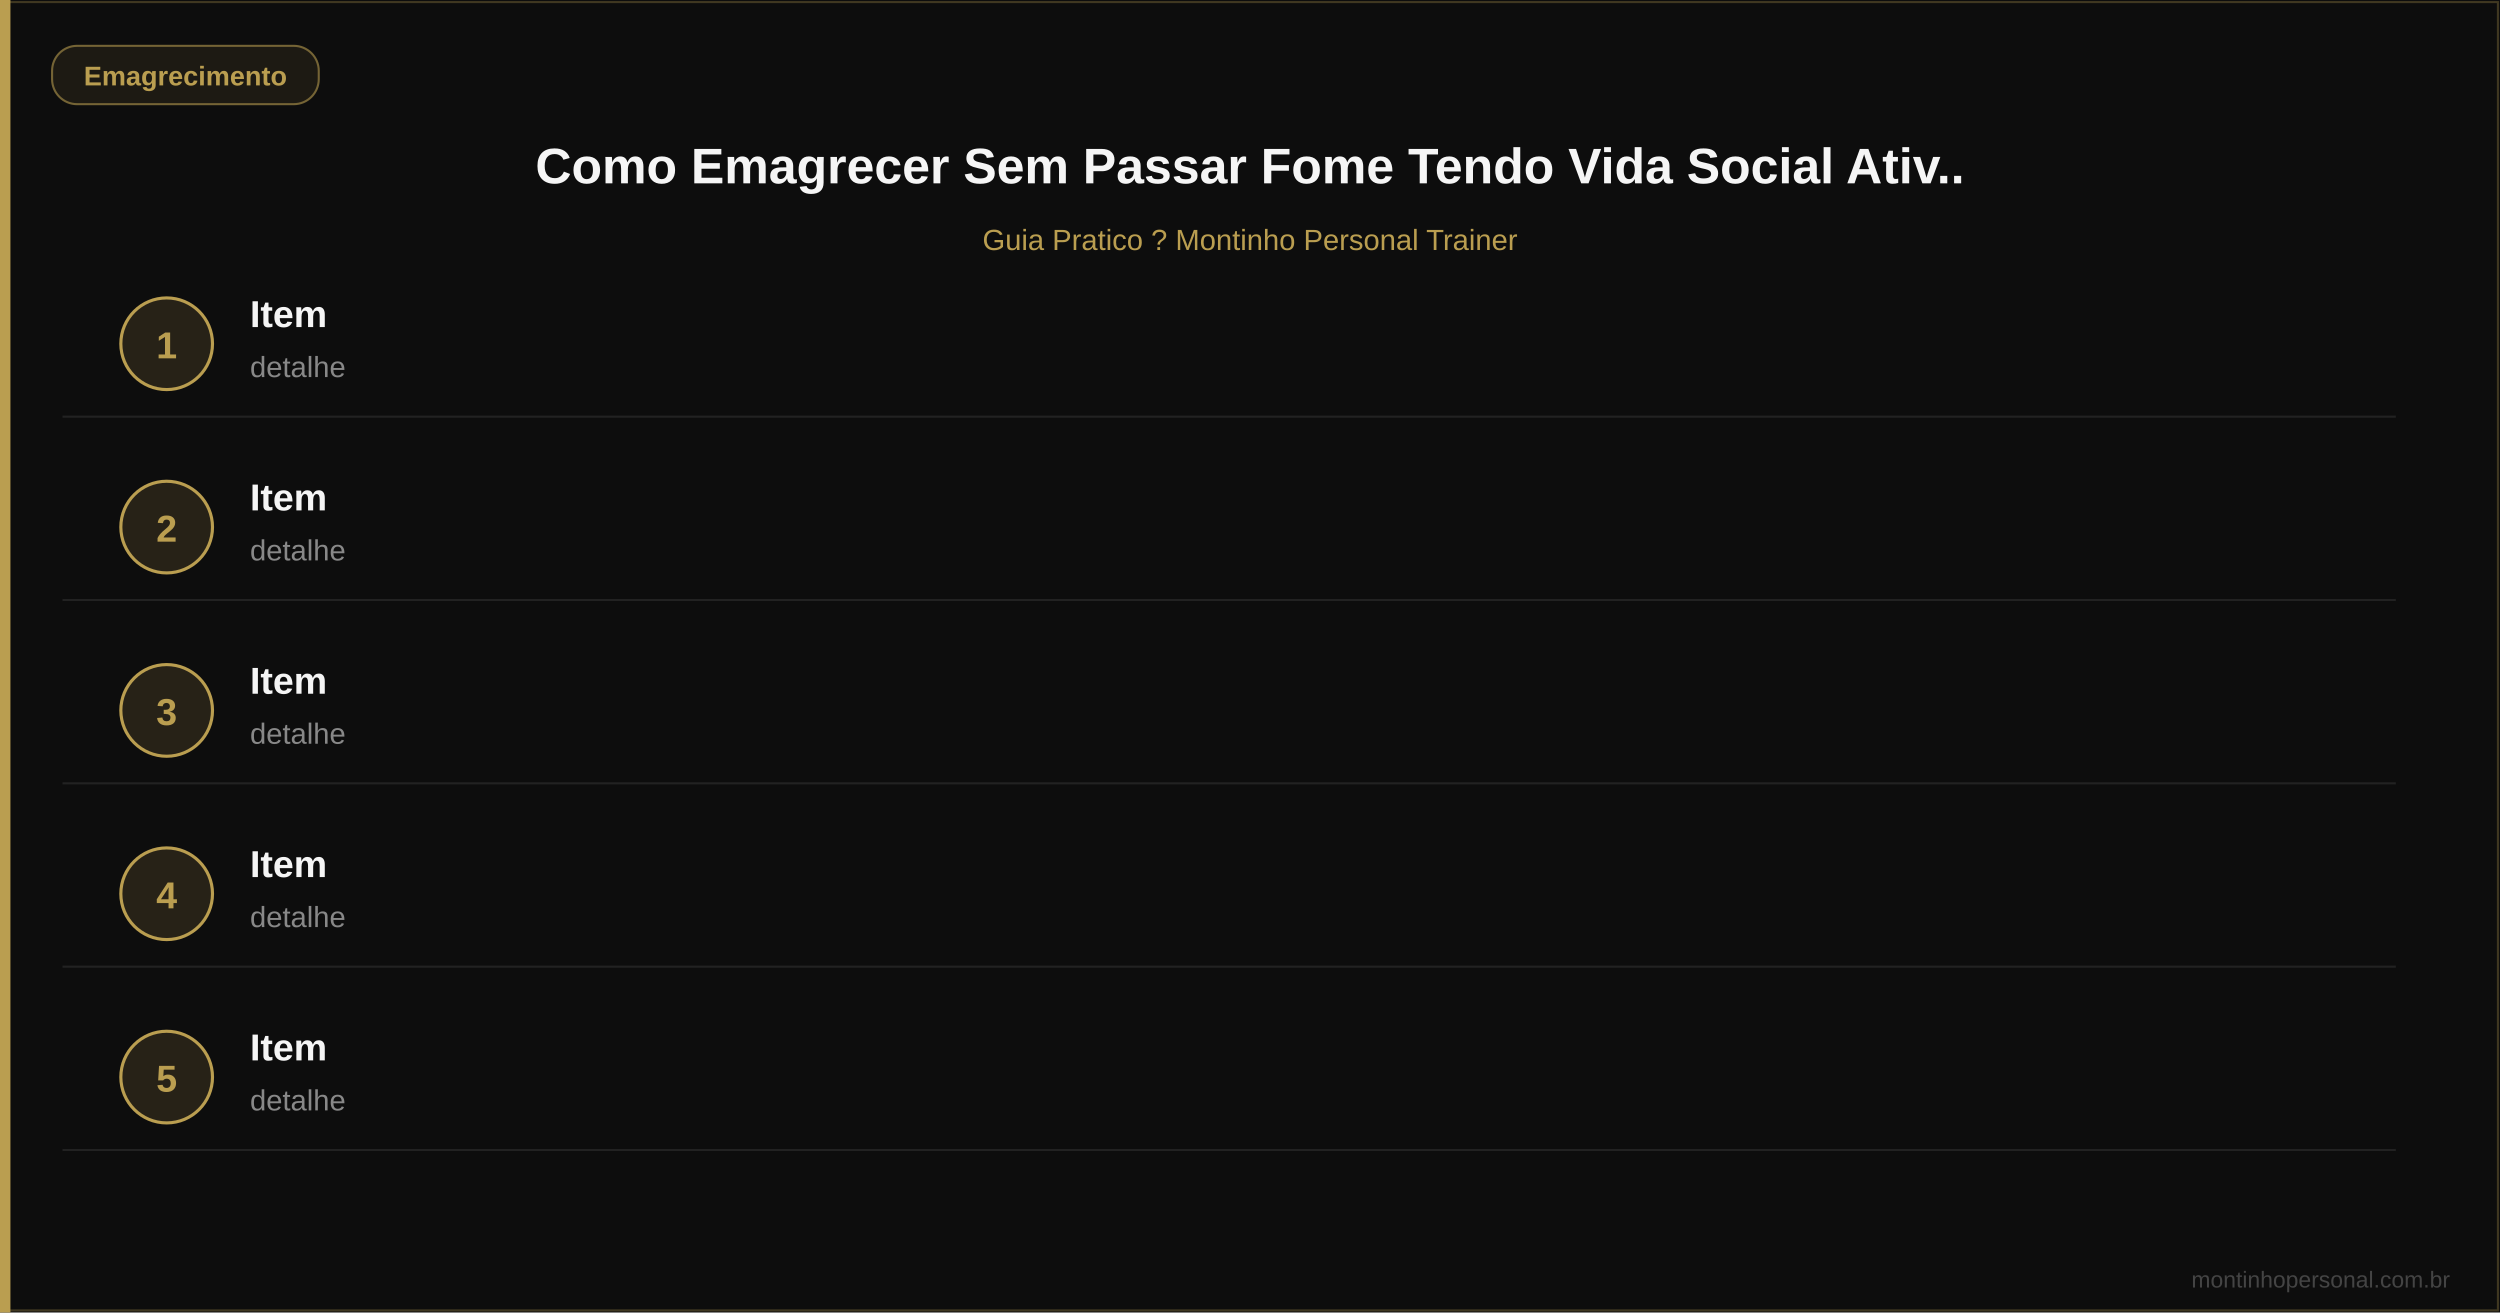
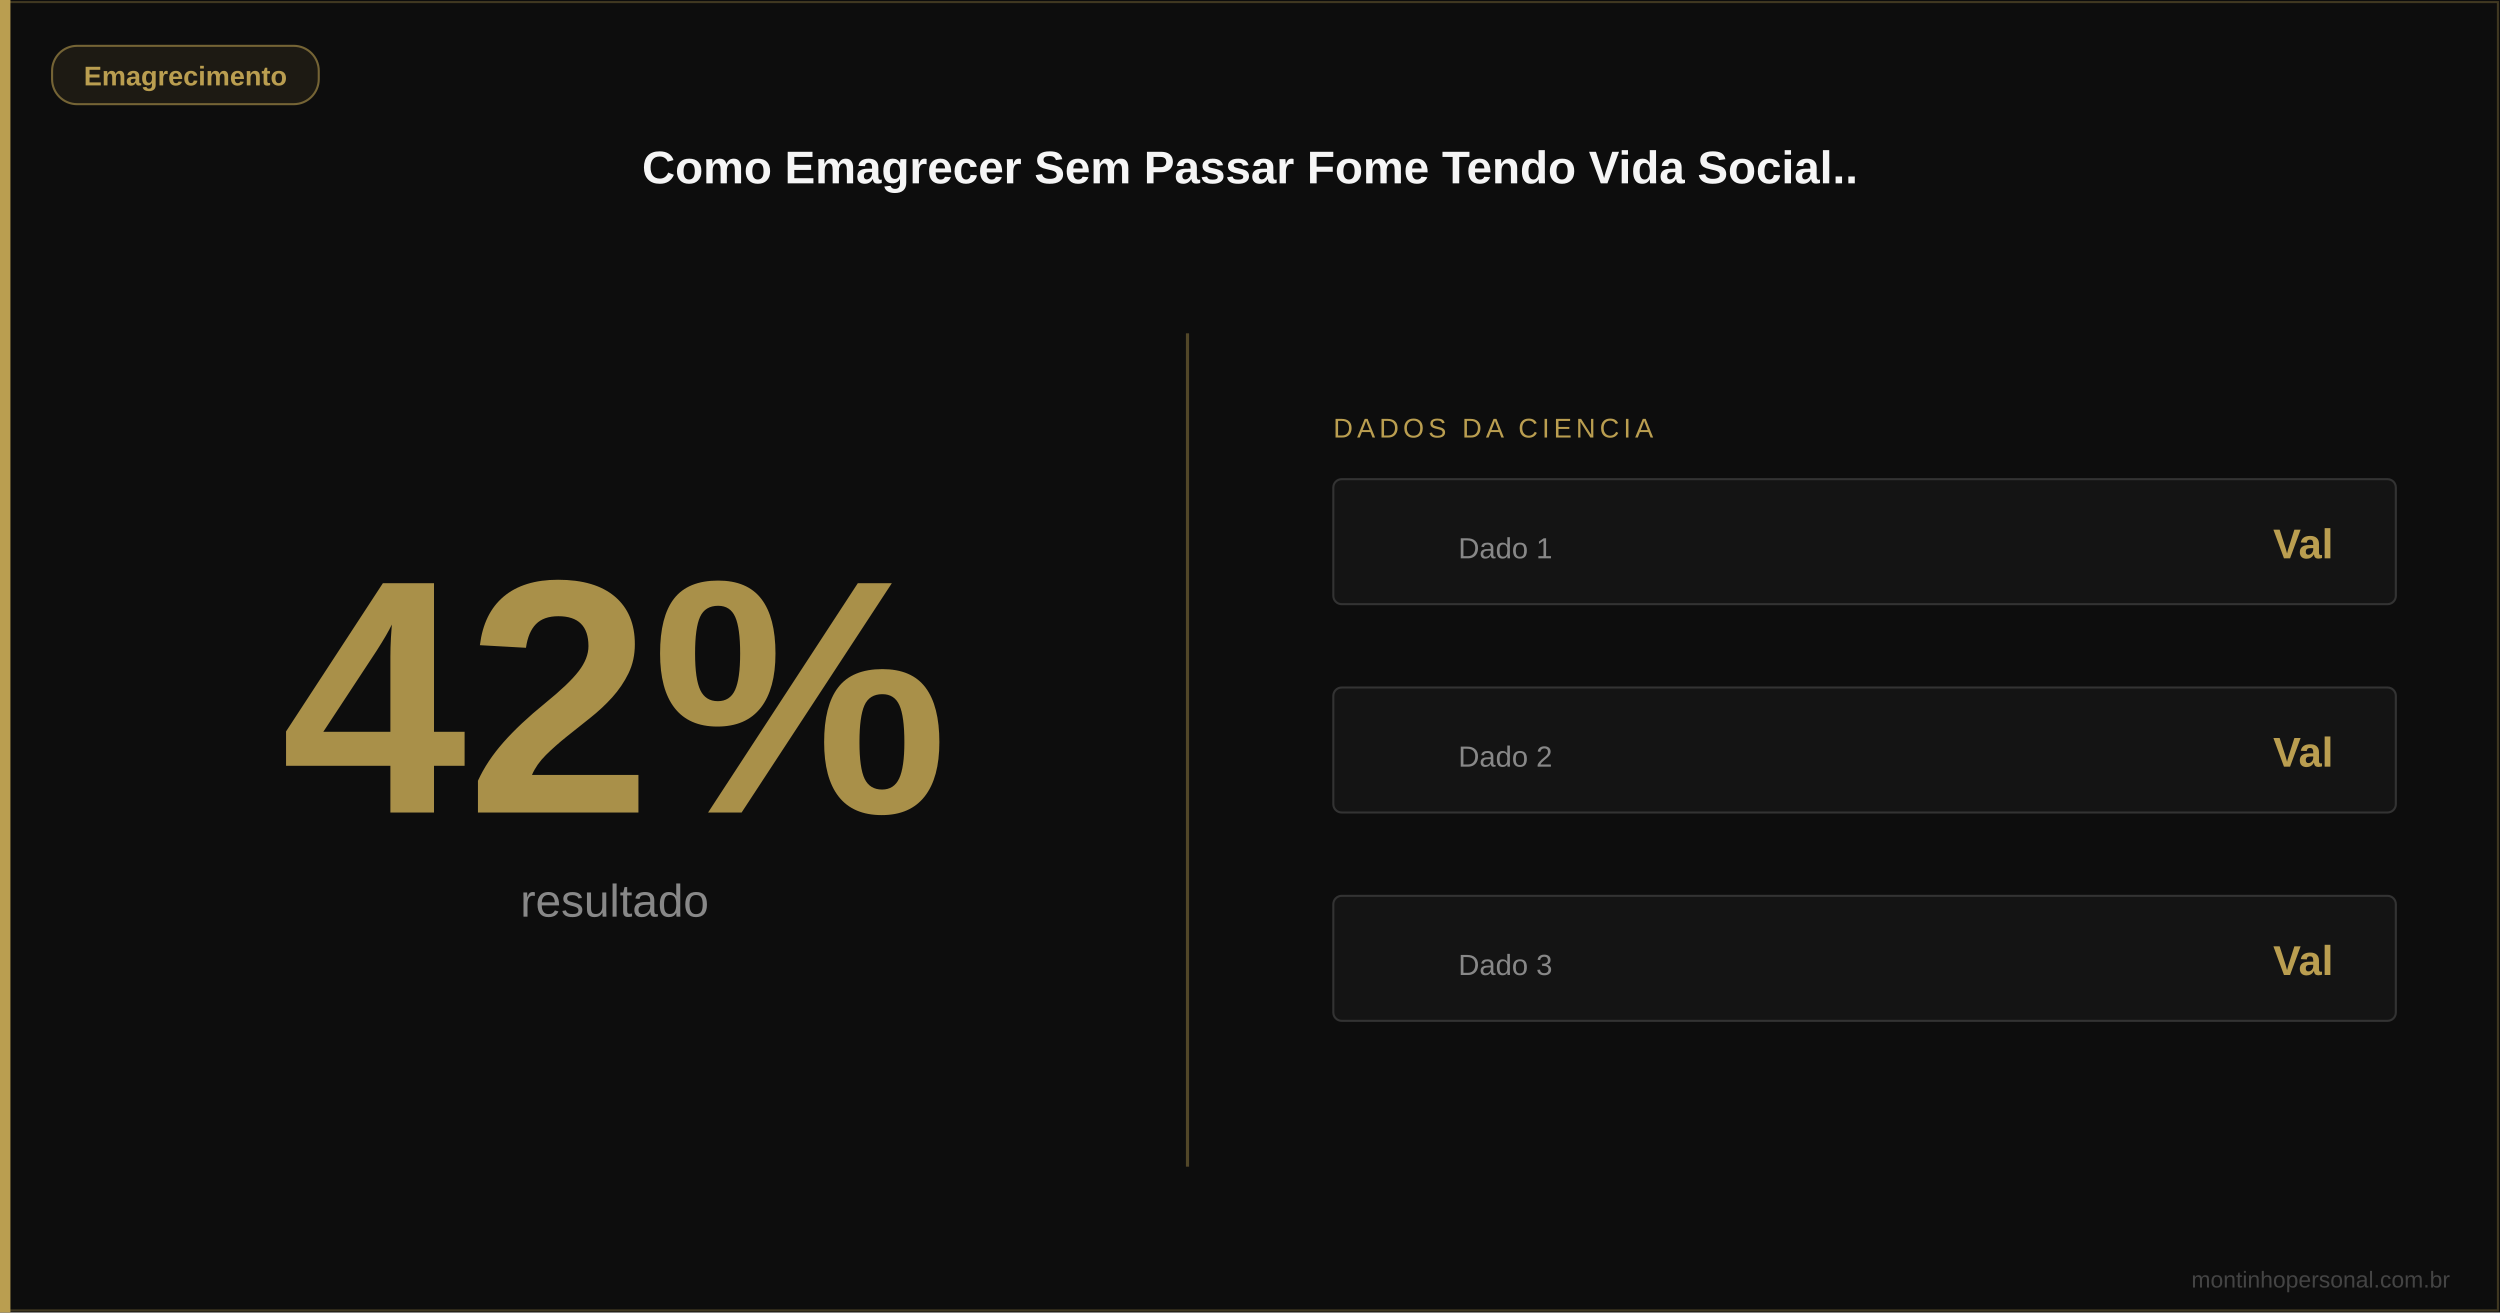
<svg xmlns="http://www.w3.org/2000/svg" viewBox="0 0 1200 630" width="1200" height="630" role="img" aria-label="Como Emagrecer Sem Passar Fome Tendo Vida Social Ativa: O Guia Compl..">
  <rect width="1200" height="630" fill="#0d0d0d" />
  <rect x="0" y="0" width="5" height="630" fill="#BA9E50" />
  <rect x="1" y="1" width="1198" height="628" fill="none" stroke="#BA9E50" stroke-width="1" opacity="0.3" />
  <rect x="25" y="22" width="128" height="28" rx="12" fill="#BA9E50" fill-opacity="0.15" stroke="#BA9E50" stroke-width="1" opacity="0.6" />
  <text x="89" y="41" font-family="Arial,sans-serif" font-size="13" fill="#BA9E50" text-anchor="middle" font-weight="600">Emagrecimento</text>
-   <text x="600" y="88" font-family="Arial,sans-serif" font-size="24" fill="#F5F5F5" text-anchor="middle" font-weight="bold">Como Emagrecer Sem Passar Fome Tendo Vida Social Ativ..</text>
-   <text x="600" y="120" font-family="Arial,sans-serif" font-size="14" fill="#BA9E50" text-anchor="middle">Guia Pratico ? Montinho Personal Trainer</text>
-   <circle cx="80" cy="165" r="22" fill="#BA9E50" fill-opacity="0.15" stroke="#BA9E50" stroke-width="1.5" />
-   <text x="80" y="172" font-family="Arial,sans-serif" font-size="18" fill="#BA9E50" text-anchor="middle" font-weight="bold">1</text>
-   <text x="120" y="157" font-family="Arial,sans-serif" font-size="18" fill="#F5F5F5" font-weight="bold">Item</text>
-   <text x="120" y="181" font-family="Arial,sans-serif" font-size="14" fill="#888888">detalhe</text>
-   <line x1="30" y1="200" x2="1150" y2="200" stroke="#222" stroke-width="1" />
-   <circle cx="80" cy="253" r="22" fill="#BA9E50" fill-opacity="0.15" stroke="#BA9E50" stroke-width="1.5" />
-   <text x="80" y="260" font-family="Arial,sans-serif" font-size="18" fill="#BA9E50" text-anchor="middle" font-weight="bold">2</text>
-   <text x="120" y="245" font-family="Arial,sans-serif" font-size="18" fill="#F5F5F5" font-weight="bold">Item</text>
-   <text x="120" y="269" font-family="Arial,sans-serif" font-size="14" fill="#888888">detalhe</text>
-   <line x1="30" y1="288" x2="1150" y2="288" stroke="#222" stroke-width="1" />
-   <circle cx="80" cy="341" r="22" fill="#BA9E50" fill-opacity="0.15" stroke="#BA9E50" stroke-width="1.5" />
-   <text x="80" y="348" font-family="Arial,sans-serif" font-size="18" fill="#BA9E50" text-anchor="middle" font-weight="bold">3</text>
-   <text x="120" y="333" font-family="Arial,sans-serif" font-size="18" fill="#F5F5F5" font-weight="bold">Item</text>
-   <text x="120" y="357" font-family="Arial,sans-serif" font-size="14" fill="#888888">detalhe</text>
-   <line x1="30" y1="376" x2="1150" y2="376" stroke="#222" stroke-width="1" />
-   <circle cx="80" cy="429" r="22" fill="#BA9E50" fill-opacity="0.15" stroke="#BA9E50" stroke-width="1.5" />
-   <text x="80" y="436" font-family="Arial,sans-serif" font-size="18" fill="#BA9E50" text-anchor="middle" font-weight="bold">4</text>
-   <text x="120" y="421" font-family="Arial,sans-serif" font-size="18" fill="#F5F5F5" font-weight="bold">Item</text>
-   <text x="120" y="445" font-family="Arial,sans-serif" font-size="14" fill="#888888">detalhe</text>
-   <line x1="30" y1="464" x2="1150" y2="464" stroke="#222" stroke-width="1" />
-   <circle cx="80" cy="517" r="22" fill="#BA9E50" fill-opacity="0.15" stroke="#BA9E50" stroke-width="1.5" />
-   <text x="80" y="524" font-family="Arial,sans-serif" font-size="18" fill="#BA9E50" text-anchor="middle" font-weight="bold">5</text>
-   <text x="120" y="509" font-family="Arial,sans-serif" font-size="18" fill="#F5F5F5" font-weight="bold">Item</text>
-   <text x="120" y="533" font-family="Arial,sans-serif" font-size="14" fill="#888888">detalhe</text>
-   <line x1="30" y1="552" x2="1150" y2="552" stroke="#222" stroke-width="1" />
+   <text x="600" y="88" font-family="Arial,sans-serif" font-size="22" fill="#F5F5F5" text-anchor="middle" font-weight="bold">Como Emagrecer Sem Passar Fome Tendo Vida Social..</text>
+   <text x="295" y="390" font-family="Arial,sans-serif" font-size="160" fill="#BA9E50" text-anchor="middle" font-weight="bold" opacity="0.9">42%</text>
+   <text x="295" y="440" font-family="Arial,sans-serif" font-size="22" fill="#888888" text-anchor="middle">resultado</text>
+   <line x1="570" y1="160" x2="570" y2="560" stroke="#BA9E50" stroke-width="1.5" opacity="0.4" />
+   <text x="640" y="210" font-family="Arial,sans-serif" font-size="13" fill="#BA9E50" letter-spacing="2">DADOS DA CIENCIA</text>
+   <rect x="640" y="230" width="510" height="60" rx="4" fill="#141414" stroke="#333" stroke-width="1" />
+   <text x="700" y="268" font-family="Arial,sans-serif" font-size="14" fill="#888888">Dado 1</text>
+   <text x="1120" y="268" font-family="Arial,sans-serif" font-size="20" fill="#BA9E50" text-anchor="end" font-weight="bold">Val</text>
+   <rect x="640" y="330" width="510" height="60" rx="4" fill="#141414" stroke="#333" stroke-width="1" />
+   <text x="700" y="368" font-family="Arial,sans-serif" font-size="14" fill="#888888">Dado 2</text>
+   <text x="1120" y="368" font-family="Arial,sans-serif" font-size="20" fill="#BA9E50" text-anchor="end" font-weight="bold">Val</text>
+   <rect x="640" y="430" width="510" height="60" rx="4" fill="#141414" stroke="#333" stroke-width="1" />
+   <text x="700" y="468" font-family="Arial,sans-serif" font-size="14" fill="#888888">Dado 3</text>
+   <text x="1120" y="468" font-family="Arial,sans-serif" font-size="20" fill="#BA9E50" text-anchor="end" font-weight="bold">Val</text>
  <text x="1176" y="618" font-family="Arial,sans-serif" font-size="11" fill="#444" text-anchor="end">montinhopersonal.com.br</text>
</svg>
